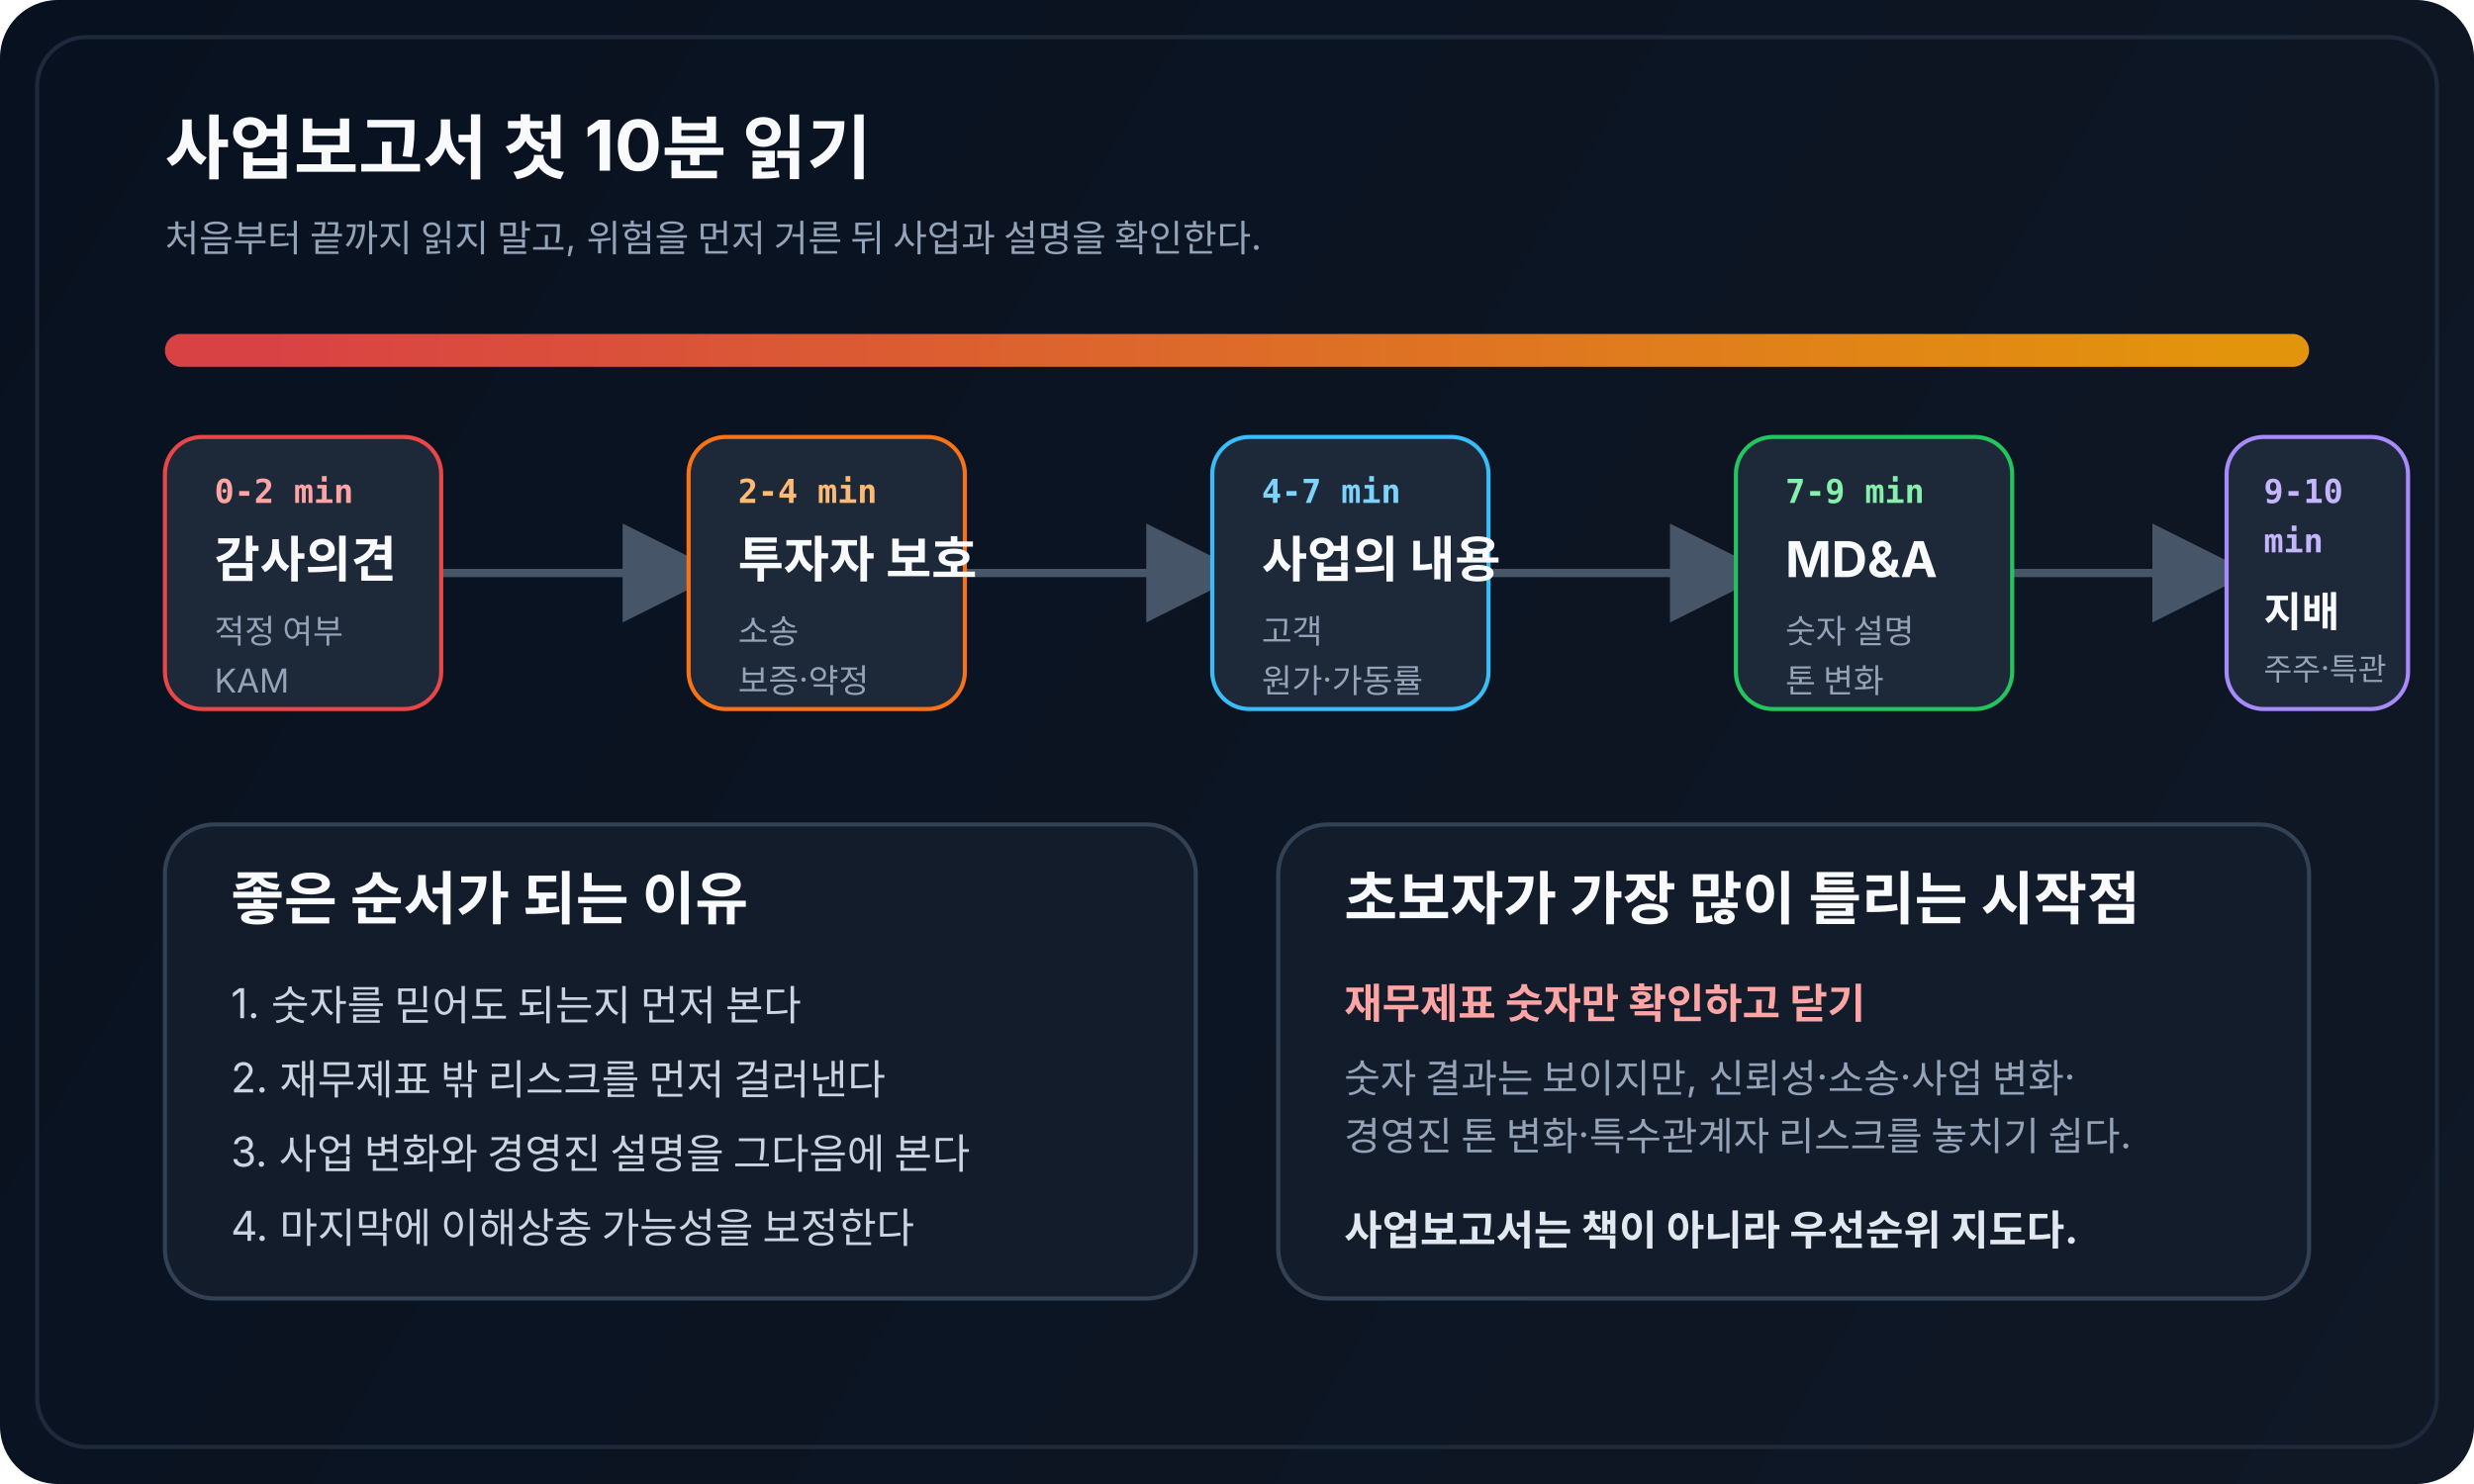
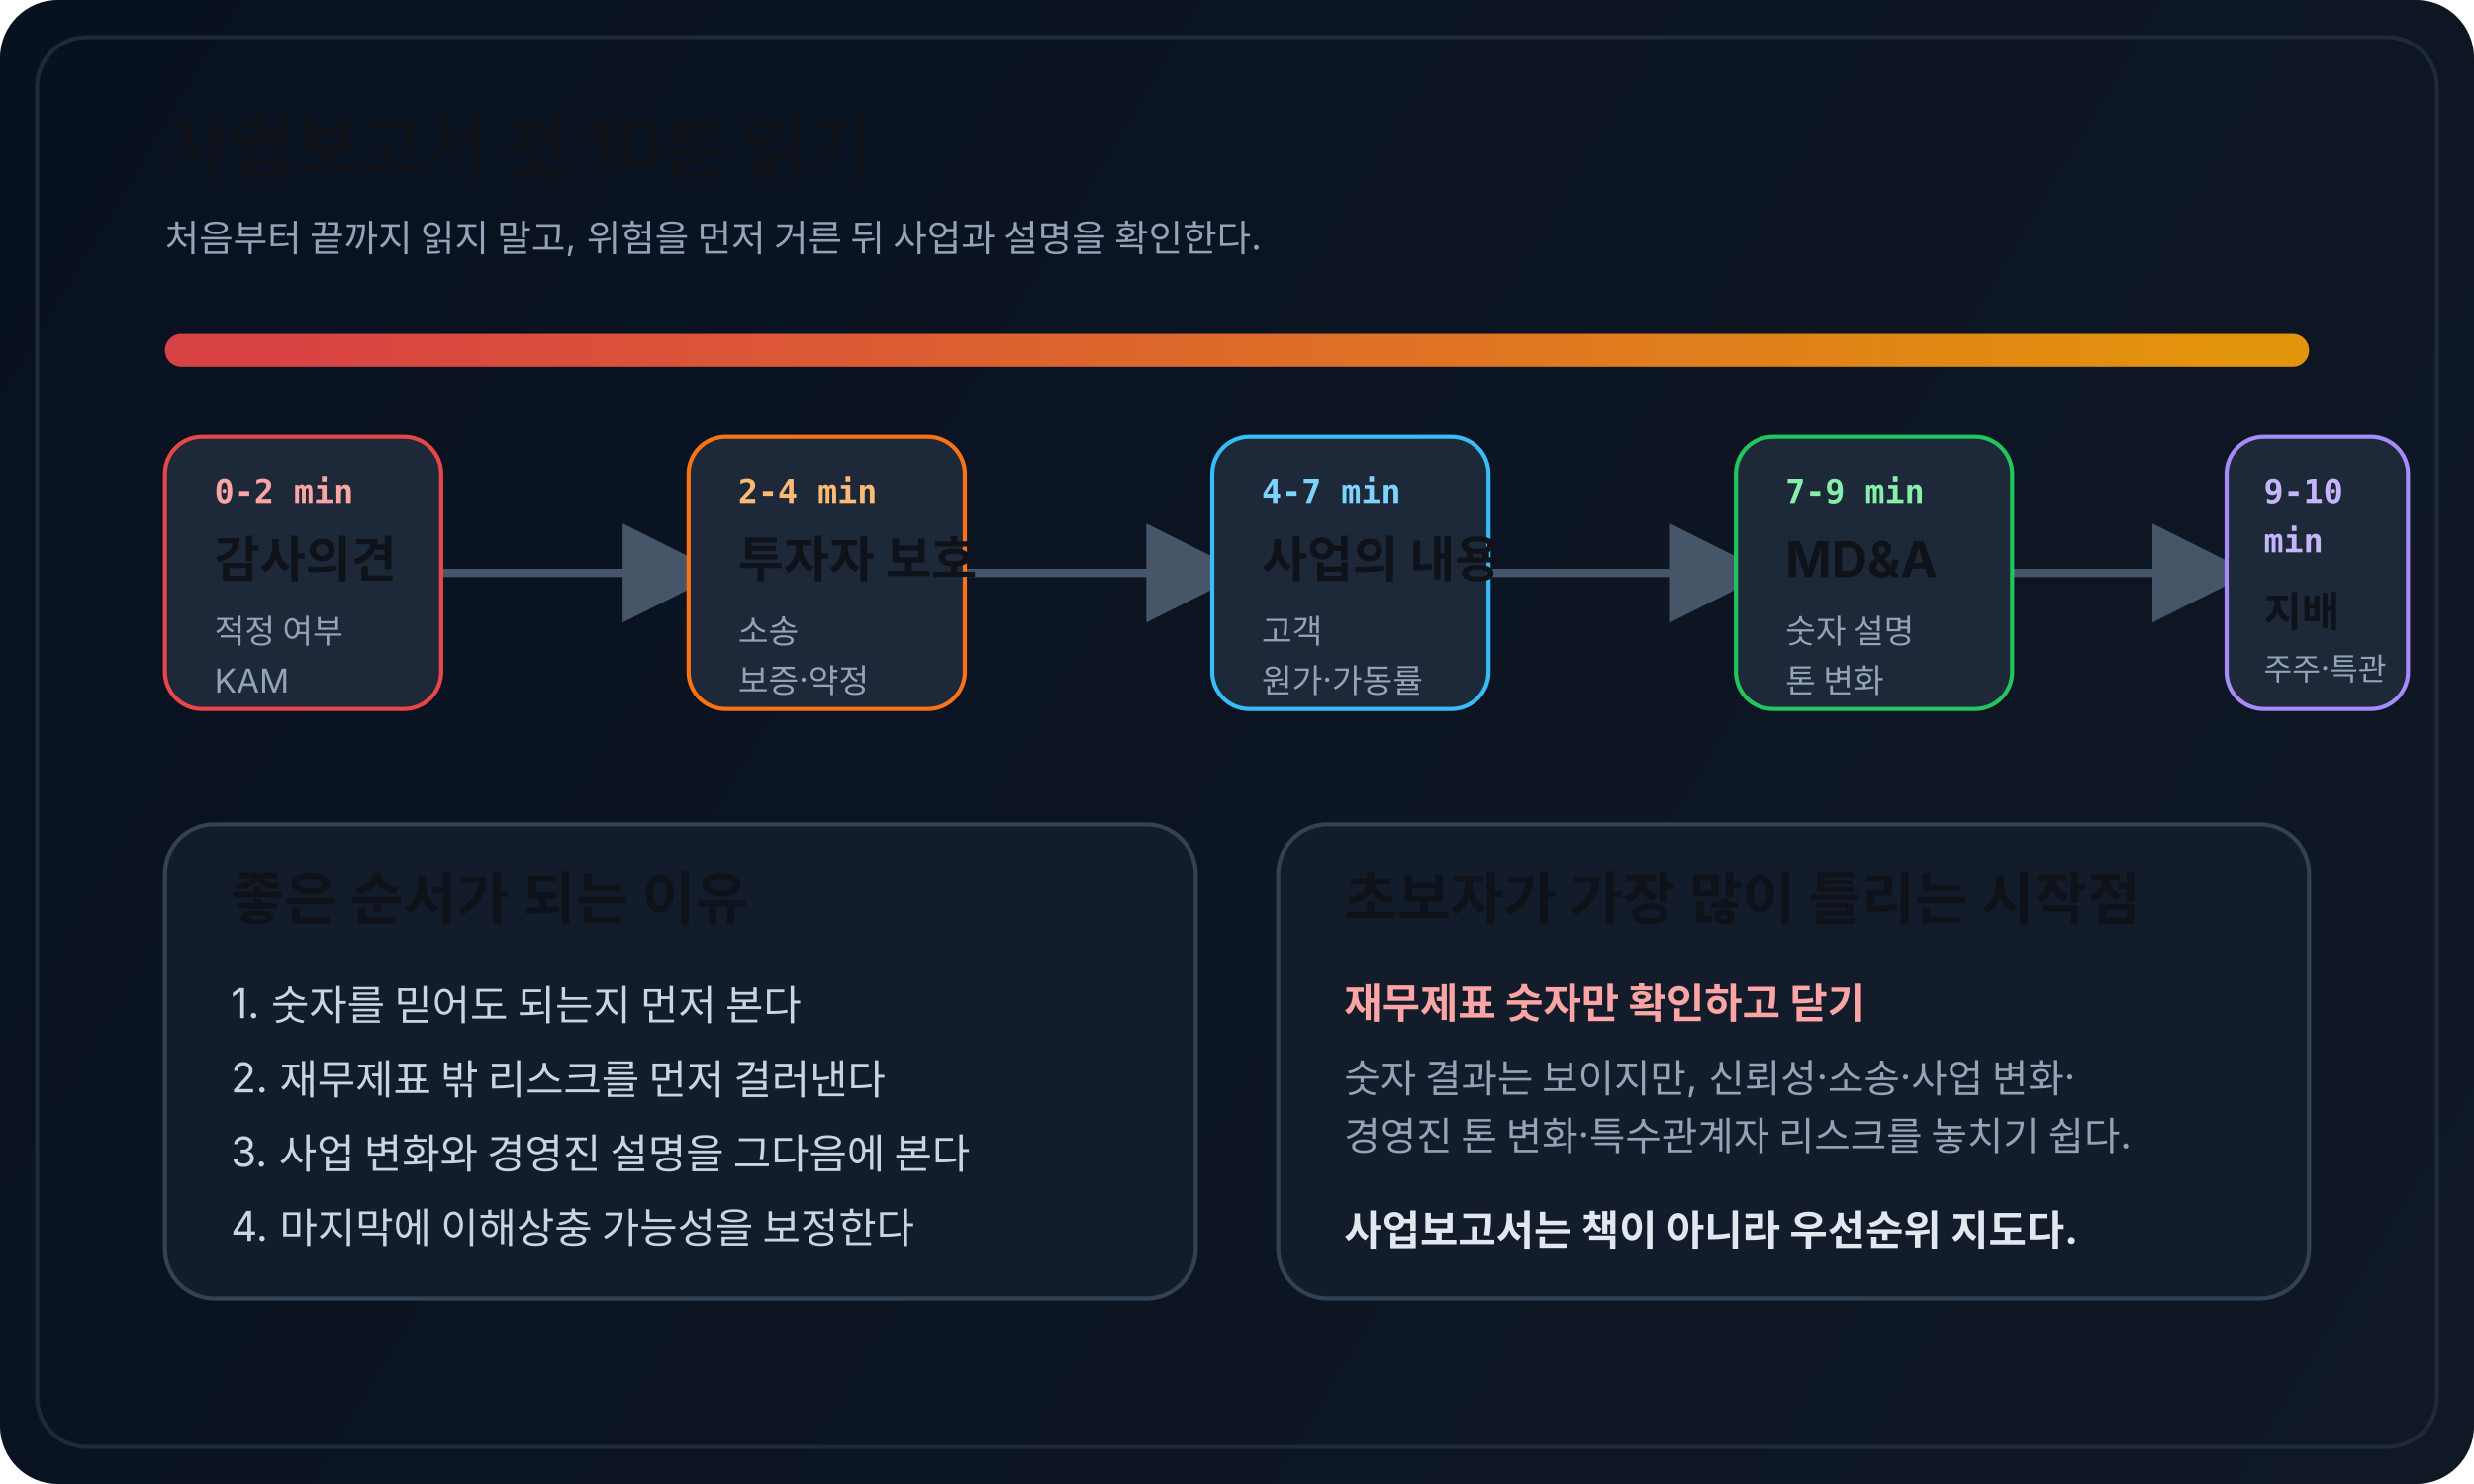
<svg xmlns="http://www.w3.org/2000/svg" viewBox="0 0 1200 720" fill="none" role="img" aria-labelledby="title desc">
  <defs>
    <linearGradient id="bg004a" x1="0" y1="0" x2="1200" y2="720" gradientUnits="userSpaceOnUse">
      <stop offset="0%" stop-color="#08111f" />
      <stop offset="100%" stop-color="#101826" />
    </linearGradient>
    <linearGradient id="accent004a" x1="120" y1="160" x2="1080" y2="160" gradientUnits="userSpaceOnUse">
      <stop offset="0%" stop-color="#ea4647" />
      <stop offset="100%" stop-color="#f59e0b" />
    </linearGradient>
    <marker id="arrow004a" markerWidth="12" markerHeight="12" refX="9" refY="6" orient="auto">
      <path d="M0 0L12 6L0 12Z" fill="#475569" />
    </marker>
  </defs>
  <rect width="1200" height="720" rx="28" fill="url(#bg004a)" />
  <rect x="18" y="18" width="1164" height="684" rx="24" stroke="#1e293b" stroke-width="2" />
-   <text x="80" y="84" fill="#f8fafc" font-family="Pretendard, Inter, sans-serif" font-size="34" font-weight="700">사업보고서 첫 10분 읽기</text>
+   <text x="80" y="84" fill="#0f1219" font-family="Pretendard, Inter, sans-serif" font-size="34" font-weight="700">사업보고서 첫 10분 읽기</text>
  <text x="80" y="122" fill="#94a3b8" font-family="Pretendard, Inter, sans-serif" font-size="18">처음부터 끝까지 읽지 말고, 위험을 먼저 거른 뒤 사업과 설명을 확인한다.</text>
  <rect x="80" y="162" width="1040" height="16" rx="8" fill="url(#accent004a)" opacity="0.92" />
  <path d="M214 278H338" stroke="#475569" stroke-width="4" marker-end="url(#arrow004a)" />
  <path d="M468 278H592" stroke="#475569" stroke-width="4" marker-end="url(#arrow004a)" />
  <path d="M722 278H846" stroke="#475569" stroke-width="4" marker-end="url(#arrow004a)" />
  <path d="M976 278H1080" stroke="#475569" stroke-width="4" marker-end="url(#arrow004a)" />
  <rect x="80" y="212" width="134" height="132" rx="18" fill="#1d2838" stroke="#ea4647" stroke-width="2" />
  <text x="104" y="244" fill="#fda4a4" font-family="JetBrains Mono, monospace" font-size="16" font-weight="700">0-2 min</text>
-   <text x="104" y="280" fill="#f8fafc" font-family="Pretendard, Inter, sans-serif" font-size="24" font-weight="700">감사의견</text>
+   <text x="104" y="280" fill="#0f1219" font-family="Pretendard, Inter, sans-serif" font-size="24" font-weight="700">감사의견</text>
  <text x="104" y="312" fill="#94a3b8" font-family="Pretendard, Inter, sans-serif" font-size="16">적정 여부</text>
  <text x="104" y="336" fill="#94a3b8" font-family="Pretendard, Inter, sans-serif" font-size="16">KAM</text>
  <rect x="334" y="212" width="134" height="132" rx="18" fill="#1d2838" stroke="#f97316" stroke-width="2" />
  <text x="358" y="244" fill="#fdba74" font-family="JetBrains Mono, monospace" font-size="16" font-weight="700">2-4 min</text>
-   <text x="358" y="280" fill="#f8fafc" font-family="Pretendard, Inter, sans-serif" font-size="24" font-weight="700">투자자 보호</text>
+   <text x="358" y="280" fill="#0f1219" font-family="Pretendard, Inter, sans-serif" font-size="24" font-weight="700">투자자 보호</text>
  <text x="358" y="312" fill="#94a3b8" font-family="Pretendard, Inter, sans-serif" font-size="16">소송</text>
  <text x="358" y="336" fill="#94a3b8" font-family="Pretendard, Inter, sans-serif" font-size="16">보증·약정</text>
  <rect x="588" y="212" width="134" height="132" rx="18" fill="#1d2838" stroke="#38bdf8" stroke-width="2" />
  <text x="612" y="244" fill="#7dd3fc" font-family="JetBrains Mono, monospace" font-size="16" font-weight="700">4-7 min</text>
-   <text x="612" y="280" fill="#f8fafc" font-family="Pretendard, Inter, sans-serif" font-size="24" font-weight="700">사업의 내용</text>
+   <text x="612" y="280" fill="#0f1219" font-family="Pretendard, Inter, sans-serif" font-size="24" font-weight="700">사업의 내용</text>
  <text x="612" y="312" fill="#94a3b8" font-family="Pretendard, Inter, sans-serif" font-size="16">고객</text>
  <text x="612" y="336" fill="#94a3b8" font-family="Pretendard, Inter, sans-serif" font-size="16">원가·가동률</text>
  <rect x="842" y="212" width="134" height="132" rx="18" fill="#1d2838" stroke="#22c55e" stroke-width="2" />
  <text x="866" y="244" fill="#86efac" font-family="JetBrains Mono, monospace" font-size="16" font-weight="700">7-9 min</text>
-   <text x="866" y="280" fill="#f8fafc" font-family="Pretendard, Inter, sans-serif" font-size="24" font-weight="700">MD&amp;A</text>
+   <text x="866" y="280" fill="#0f1219" font-family="Pretendard, Inter, sans-serif" font-size="24" font-weight="700">MD&amp;A</text>
  <text x="866" y="312" fill="#94a3b8" font-family="Pretendard, Inter, sans-serif" font-size="16">숫자 설명</text>
  <text x="866" y="336" fill="#94a3b8" font-family="Pretendard, Inter, sans-serif" font-size="16">톤 변화</text>
  <rect x="1080" y="212" width="88" height="132" rx="18" fill="#1d2838" stroke="#a78bfa" stroke-width="2" />
  <text x="1098" y="244" fill="#c4b5fd" font-family="JetBrains Mono, monospace" font-size="16" font-weight="700">9-10</text>
  <text x="1098" y="268" fill="#c4b5fd" font-family="JetBrains Mono, monospace" font-size="16" font-weight="700">min</text>
-   <text x="1098" y="304" fill="#f8fafc" font-family="Pretendard, Inter, sans-serif" font-size="20" font-weight="700">지배</text>
+   <text x="1098" y="304" fill="#0f1219" font-family="Pretendard, Inter, sans-serif" font-size="20" font-weight="700">지배</text>
  <text x="1098" y="330" fill="#94a3b8" font-family="Pretendard, Inter, sans-serif" font-size="15">주주·특관</text>
  <rect x="80" y="400" width="500" height="230" rx="24" fill="#131c2a" stroke="#334155" stroke-width="2" />
-   <text x="112" y="446" fill="#f8fafc" font-family="Pretendard, Inter, sans-serif" font-size="28" font-weight="700">좋은 순서가 되는 이유</text>
+   <text x="112" y="446" fill="#0f1219" font-family="Pretendard, Inter, sans-serif" font-size="28" font-weight="700">좋은 순서가 되는 이유</text>
  <text x="112" y="494" fill="#cbd5e1" font-family="Pretendard, Inter, sans-serif" font-size="20">1. 숫자를 믿어도 되는지 먼저 본다</text>
  <text x="112" y="530" fill="#cbd5e1" font-family="Pretendard, Inter, sans-serif" font-size="20">2. 재무제표 밖 리스크를 먼저 걸러낸다</text>
  <text x="112" y="566" fill="#cbd5e1" font-family="Pretendard, Inter, sans-serif" font-size="20">3. 사업 변화와 경영진 설명을 그다음에 본다</text>
  <text x="112" y="602" fill="#cbd5e1" font-family="Pretendard, Inter, sans-serif" font-size="20">4. 마지막에 이해상충 가능성을 보정한다</text>
  <rect x="620" y="400" width="500" height="230" rx="24" fill="#131c2a" stroke="#334155" stroke-width="2" />
-   <text x="652" y="446" fill="#f8fafc" font-family="Pretendard, Inter, sans-serif" font-size="28" font-weight="700">초보자가 가장 많이 틀리는 시작점</text>
+   <text x="652" y="446" fill="#0f1219" font-family="Pretendard, Inter, sans-serif" font-size="28" font-weight="700">초보자가 가장 많이 틀리는 시작점</text>
  <text x="652" y="494" fill="#fda4a4" font-family="Pretendard, Inter, sans-serif" font-size="20" font-weight="700">재무제표 숫자만 확인하고 닫기</text>
  <text x="652" y="530" fill="#94a3b8" font-family="Pretendard, Inter, sans-serif" font-size="19">숫자 결과는 보이지만, 신뢰성·소송·사업 변화·</text>
  <text x="652" y="558" fill="#94a3b8" font-family="Pretendard, Inter, sans-serif" font-size="19">경영진 톤 변화·특수관계자 리스크를 놓치기 쉽다.</text>
  <text x="652" y="604" fill="#e2e8f0" font-family="Pretendard, Inter, sans-serif" font-size="20" font-weight="700">사업보고서는 책이 아니라 우선순위 지도다.</text>
</svg>
